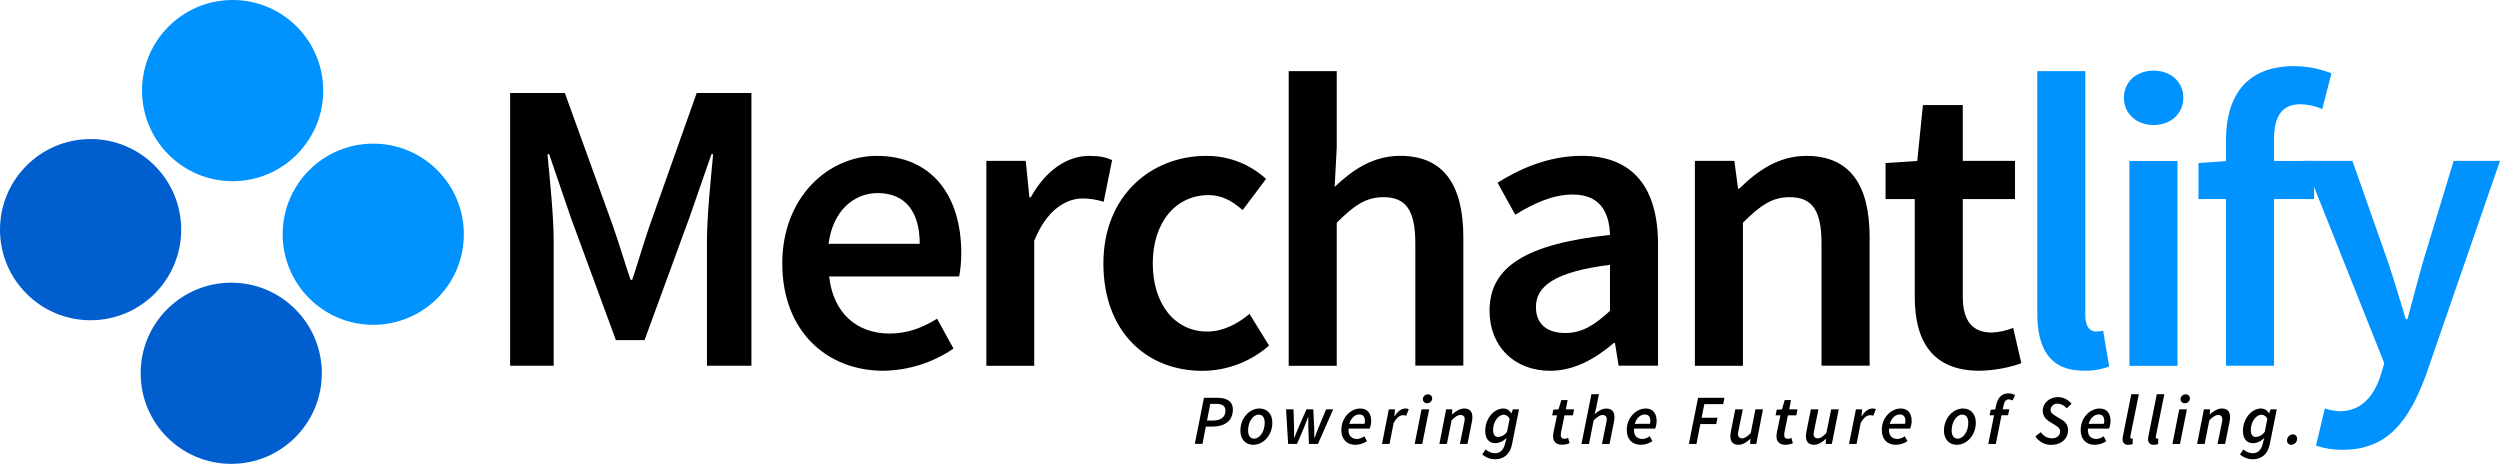
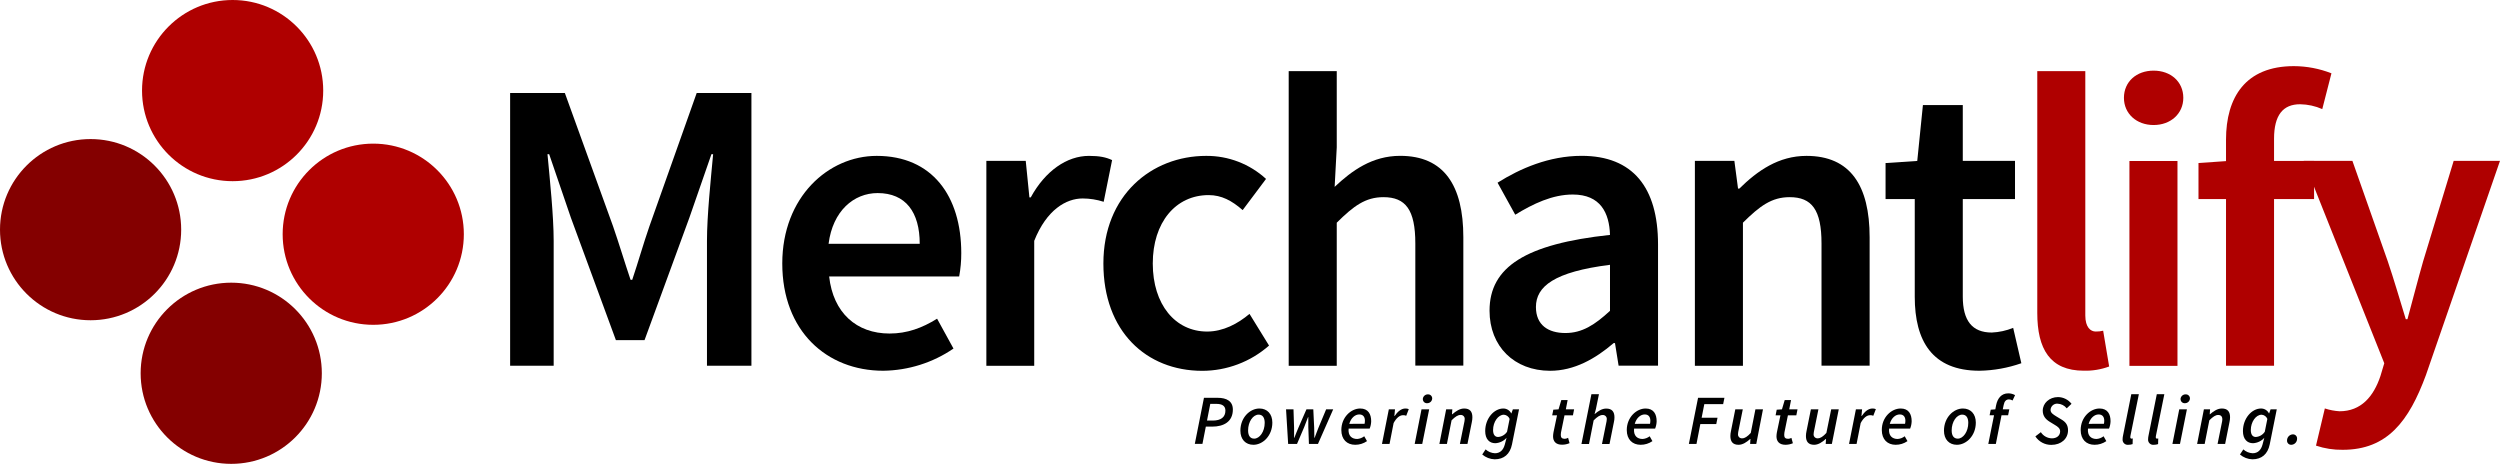
<svg xmlns="http://www.w3.org/2000/svg" viewBox="0 0 1187.75 220.39">
  <defs>
-     <style>.cls-1{fill:#0092ff;}.cls-2{fill:#005ece;}</style>
+     <style>
+       .cls-1{fill:#af0000;}
+       .cls-2{fill:#840000;}
+     </style>
  </defs>
  <g id="Layer_2" data-name="Layer 2">
    <g id="Layer_1-2" data-name="Layer 1">
-       <path d="M242.36,44.18h26l22.9,63.32c2.85,8.24,5.47,17,8.32,25.44h.79c2.86-8.48,5.31-17.2,8.17-25.44L331,44.18h26V173.76H335.88V114.48c0-12,1.82-29.21,2.93-41.22H338l-10.46,30.12-21.32,58.21H292.61l-21.4-58.21-10.3-30.12h-.8c1.11,12,2.94,29.25,2.94,41.22v59.28H242.36Z" />
-       <path d="M371.66,125.18c0-31.63,21.95-51.12,44.86-51.12,26.31,0,40.18,19,40.18,46.2a59.65,59.65,0,0,1-1,11.1H393.93c1.9,17.27,13,27.1,28.69,27.1,8.32,0,15.45-2.61,22.59-7.05L453,165.6a60.39,60.39,0,0,1-33.36,10.54C392.74,176.14,371.66,157.27,371.66,125.18Zm65.3-9.36c0-15-6.65-24.09-20-24.09-11.33,0-21.32,8.48-23.3,24.09Z" />
-       <path d="M468.62,76.43h18.71l1.74,17.36h.63c6.94-12.68,17.24-19.73,27.66-19.73,5,0,8.09.63,11,2l-4,19.81a33,33,0,0,0-10-1.58c-7.77,0-17.12,5.31-23,20.13v59.36H468.62Z" />
-       <path d="M524.22,125.18c0-32.42,22.9-51.12,48.82-51.12A41.62,41.62,0,0,1,601.49,85l-11.1,14.82c-5.15-4.51-10.06-7.13-16.16-7.13-15.7,0-26.55,13-26.55,32.5s10.7,32.33,25.83,32.33c7.61,0,14.59-3.72,20.13-8.4l9.28,15.06a48.09,48.09,0,0,1-31.78,12C544.58,176.14,524.22,157.43,524.22,125.18Z" />
-       <path d="M612.26,33.8h22.83V70l-1,18.78c8.16-7.69,17.83-14.74,31.14-14.74,20.85,0,30,14.1,30,38.67v61H672.42V115.67c0-16-4.6-22-15.14-22-8.56,0-14.19,4.2-22.19,12.13v68H612.26Z" />
-       <path d="M707.68,147.6c0-20.84,17.28-31.7,57.23-36-.32-10.46-4.52-19.18-17.68-19.18-9.67,0-18.78,4.36-27.34,9.59l-8.4-15.21c10.7-6.74,24.49-12.76,39.94-12.76,24.33,0,36.3,15,36.3,42.08v57.62H769L767.28,163h-.63c-8.72,7.45-18.7,13.16-30.2,13.16C719.41,176.14,707.68,164.57,707.68,147.6Zm57.23.08V125.81c-26.4,3.33-35.19,10.22-35.19,20.05,0,8.6,5.86,12.36,14,12.36C751.67,158.22,757.69,154.34,764.91,147.68Z" />
-       <path d="M805.24,76.43H824l1.74,13.16h.63C835,81.11,845,74.06,858.26,74.06c20.85,0,30,14.1,30,38.67v61H865.4V115.67c0-16-4.6-22-15.14-22-8.56,0-14.19,4.2-22.19,12.13v68H805.24Z" />
-       <path d="M909.7,141V94.58H895.83V77.46l15.06-1,2.69-26.55h18.94V76.43h24.81V94.58H932.52v46.33c0,11.45,4.44,17.08,13.79,17.08a30.59,30.59,0,0,0,10.15-2.22l3.88,16.8a63.25,63.25,0,0,1-19.89,3.57C918,176.14,909.7,162,909.7,141Z" />
+       <path d="M242.36,44.18h26l22.9,63.32c2.85,8.24,5.47,17,8.32,25.44h.79c2.86-8.48,5.31-17.2,8.17-25.44L331,44.18h26V173.76H335.88V114.48c0-12,1.82-29.21,2.93-41.22H338l-10.46,30.12-21.32,58.21H292.61l-21.4-58.21-10.3-30.12h-.8c1.11,12,2.94,29.25,2.94,41.22v59.28H242.36Z" fill="#000000" />
+       <path d="M371.66,125.18c0-31.63,21.95-51.12,44.86-51.12,26.31,0,40.18,19,40.18,46.2a59.65,59.65,0,0,1-1,11.1H393.93c1.9,17.27,13,27.1,28.69,27.1,8.32,0,15.45-2.61,22.59-7.05L453,165.6a60.39,60.39,0,0,1-33.36,10.54C392.74,176.14,371.66,157.27,371.66,125.18Zm65.3-9.36c0-15-6.65-24.09-20-24.09-11.33,0-21.32,8.48-23.3,24.09Z" fill="#000000" />
+       <path d="M468.62,76.43h18.71l1.74,17.36h.63c6.94-12.68,17.24-19.73,27.66-19.73,5,0,8.09.63,11,2l-4,19.81a33,33,0,0,0-10-1.58c-7.77,0-17.12,5.31-23,20.13v59.36H468.62Z" fill="#000000" />
+       <path d="M524.22,125.18c0-32.42,22.9-51.12,48.82-51.12A41.62,41.62,0,0,1,601.49,85l-11.1,14.82c-5.15-4.51-10.06-7.13-16.16-7.13-15.7,0-26.55,13-26.55,32.5s10.7,32.33,25.83,32.33c7.61,0,14.59-3.72,20.13-8.4l9.28,15.06a48.09,48.09,0,0,1-31.78,12C544.58,176.14,524.22,157.43,524.22,125.18Z" fill="#000000" />
+       <path d="M612.26,33.8h22.83V70l-1,18.78c8.16-7.69,17.83-14.74,31.14-14.74,20.85,0,30,14.1,30,38.67v61H672.42V115.67c0-16-4.6-22-15.14-22-8.56,0-14.19,4.2-22.19,12.13v68H612.26Z" fill="#000000" />
+       <path d="M707.68,147.6c0-20.84,17.28-31.7,57.23-36-.32-10.46-4.52-19.18-17.68-19.18-9.67,0-18.78,4.36-27.34,9.59l-8.4-15.21c10.7-6.74,24.49-12.76,39.94-12.76,24.33,0,36.3,15,36.3,42.08v57.62H769L767.28,163h-.63c-8.72,7.45-18.7,13.16-30.2,13.16C719.41,176.14,707.68,164.57,707.68,147.6Zm57.23.08V125.81c-26.4,3.33-35.19,10.22-35.19,20.05,0,8.6,5.86,12.36,14,12.36C751.67,158.22,757.69,154.34,764.91,147.68Z" fill="#000000" />
+       <path d="M805.24,76.43H824l1.74,13.16h.63C835,81.11,845,74.06,858.26,74.06c20.85,0,30,14.1,30,38.67v61H865.4V115.67c0-16-4.6-22-15.14-22-8.56,0-14.19,4.2-22.19,12.13v68H805.24Z" fill="#000000" />
+       <path d="M909.7,141V94.58H895.83V77.46l15.06-1,2.69-26.55h18.94V76.43h24.81V94.58H932.52v46.33c0,11.45,4.44,17.08,13.79,17.08a30.59,30.59,0,0,0,10.15-2.22l3.88,16.8a63.25,63.25,0,0,1-19.89,3.57C918,176.14,909.7,162,909.7,141Z" fill="#000000" />
      <path class="cls-1" d="M967.91,148.71V33.8h22.82V149.9c0,5.63,2.54,7.61,4.91,7.61a13.56,13.56,0,0,0,3.57-.39l2.85,17a32.11,32.11,0,0,1-12,2C973.85,176.14,967.91,165.67,967.91,148.71Z" />
      <path class="cls-1" d="M1009.08,46.48c0-7.69,6-12.92,14.1-12.92s14.11,5.23,14.11,12.92c0,7.53-6,12.92-14.11,12.92S1009.08,54,1009.08,46.48Zm2.61,30h22.83v97.33h-22.83Z" />
      <path class="cls-1" d="M1044.5,77.46l14.27-1h40.65V94.58H1044.5Zm13.08-11.09c0-20.17,9.27-34.95,32.25-34.95a49.37,49.37,0,0,1,17.84,3.41l-4.36,17a27.16,27.16,0,0,0-10.54-2.3c-8.09,0-12.37,5.11-12.37,16.4V173.76h-22.82Z" />
      <path class="cls-1" d="M1100.33,211.72l4.2-17.67a27.19,27.19,0,0,0,7,1.34c10.22,0,16.16-7,19.41-16.72l1.83-6.1-38.28-96.14h23.14l16.8,47.72c2.93,8.63,5.71,18.22,8.56,27.5h.79c2.46-9,4.92-18.63,7.45-27.5l14.51-47.72h22L1152.56,178.2c-8.08,21.91-18.31,35.5-39.55,35.5A38,38,0,0,1,1100.33,211.72Z" />
      <circle class="cls-1" cx="110.52" cy="43.04" r="43.04" />
      <circle class="cls-1" cx="177.33" cy="111.28" r="43.04" />
      <circle class="cls-2" cx="109.86" cy="177.34" r="43.04" />
      <circle class="cls-2" cx="43.04" cy="109.11" r="43.04" />
-       <path d="M572,189h6.54c4.2,0,7.19,1.58,7.19,5.58,0,5.74-4.29,8.11-9.84,8.11h-3l-1.61,8.19h-3.62Zm4.19,10.81c3.87,0,6-1.62,6-4.72,0-2.25-1.54-3.21-4.3-3.21H575l-1.55,7.93Z" />
-       <path d="M589.31,204.62c0-6.27,4.54-10.54,9.05-10.54,3.69,0,6.13,2.59,6.13,6.69,0,6.28-4.54,10.55-9,10.55C591.75,211.32,589.31,208.72,589.31,204.62Zm11.55-3.73c0-2.48-1-3.9-2.89-3.9-2.61,0-5,3.31-5,7.51,0,2.48,1,3.9,2.89,3.9C598.44,208.4,600.86,205.09,600.86,200.89Z" />
-       <path d="M611,194.48h3.54l.28,8.79c0,1.57,0,3.14,0,4.73h.13c.63-1.59,1.21-3.18,1.9-4.73l3.84-8.79h3.26l.42,8.79c0,1.57,0,3.14.07,4.73h.14c.62-1.59,1.15-3.16,1.8-4.73l3.67-8.79h3.35l-7.23,16.43h-4.3l-.29-7.91c0-1.54,0-3.16,0-4.83h-.13c-.65,1.67-1.23,3.29-1.86,4.83l-3.38,7.91H612Z" />
-       <path d="M646.22,194.08c3.81,0,5.23,2.66,5.23,6.06a10,10,0,0,1-.72,3.48h-10c-.35,3.47,1.57,4.94,4.07,4.94a6.23,6.23,0,0,0,3.35-1.29l1.31,2.31a9.78,9.78,0,0,1-5.61,1.74c-3.92,0-6.58-2.56-6.58-7C637.27,198.22,641.9,194.08,646.22,194.08Zm2.09,7.26a6.89,6.89,0,0,0,.16-1.44c0-1.59-.68-3-2.68-3s-3.95,1.66-4.74,4.47Z" />
-       <path d="M659.83,194.48h2.93l-.29,3.17h.13c1.3-2,3.11-3.57,5.06-3.57a3.74,3.74,0,0,1,1.65.3l-1.21,3.15a3.23,3.23,0,0,0-1.52-.27c-1.54,0-3.12,1.22-4.47,3.72l-1.94,9.93h-3.59Z" />
-       <path d="M675.36,194.48H679l-3.29,16.43h-3.59Zm.61-4.78a2.38,2.38,0,0,1,2.41-2.34,1.93,1.93,0,0,1,2.06,1.88,2.34,2.34,0,0,1-2.41,2.32A1.89,1.89,0,0,1,676,189.7Z" />
-       <path d="M687.07,194.48H690l-.16,2.33H690c1.73-1.5,3.58-2.73,5.64-2.73,2.74,0,3.89,1.52,3.89,4.16a10.67,10.67,0,0,1-.26,2.3l-2.08,10.37h-3.59l2-9.91a8.74,8.74,0,0,0,.27-1.74,1.84,1.84,0,0,0-2.05-2.11c-1.15,0-2.44.79-4.18,2.55l-2.21,11.21h-3.58Z" />
-       <path d="M704.21,215.93l1.6-2.42a7.08,7.08,0,0,0,4.42,1.83c2.48,0,4-1.54,4.7-4.14l.84-3.2a7.66,7.66,0,0,1-5.37,2.57c-2.78,0-4.78-1.93-4.78-5.77,0-6,4.17-10.72,8.62-10.72a4.18,4.18,0,0,1,3.74,2.31h.09l.69-1.91h2.93l-3.35,16.68c-.94,4.61-3.84,7.06-8.22,7.06A9.57,9.57,0,0,1,704.21,215.93ZM716,205.12l1.22-6.09a3.17,3.17,0,0,0-2.73-2c-2.69,0-5.13,3.38-5.13,7.29,0,2.22.93,3.29,2.39,3.29A5.54,5.54,0,0,0,716,205.12Z" />
-       <path d="M737.86,207.3a12.51,12.51,0,0,1,.21-1.94l1.68-8.05h-2.3l.53-2.66,2.49-.17,1.31-4.42h3l-.85,4.42h3.93l-.56,2.83h-4l-1.68,8.2a7.52,7.52,0,0,0-.09,1.15c0,1.22.53,1.82,1.9,1.82A3.49,3.49,0,0,0,745,208l.7,2.54a9,9,0,0,1-3.49.74C739.07,211.32,737.86,209.59,737.86,207.3Z" />
-       <path d="M756.08,187.28h3.58l-1.43,7-.64,2.38h.13c1.66-1.44,3.43-2.55,5.41-2.55,2.74,0,3.9,1.52,3.9,4.16a9.58,9.58,0,0,1-.27,2.3l-2.08,10.37H761.1l2-9.91a8.74,8.74,0,0,0,.27-1.74,1.84,1.84,0,0,0-2.05-2.11c-1.15,0-2.44.79-4.18,2.55l-2.2,11.21h-3.59Z" />
-       <path d="M781.83,194.08c3.82,0,5.24,2.66,5.24,6.06a10,10,0,0,1-.72,3.48h-10c-.35,3.47,1.56,4.94,4.07,4.94a6.17,6.17,0,0,0,3.34-1.29l1.31,2.31a9.75,9.75,0,0,1-5.6,1.74c-3.93,0-6.59-2.56-6.59-7C772.88,198.22,777.51,194.08,781.83,194.08Zm2.09,7.26a6.28,6.28,0,0,0,.16-1.44c0-1.59-.68-3-2.67-3s-3.95,1.66-4.74,4.47Z" />
-       <path d="M806.75,189h12.53l-.61,3h-8.95l-1.27,6.46H816l-.6,3h-7.57L806,210.91h-3.62Z" />
-       <path d="M834.41,210.91h-2.93l.16-2.35h-.13c-1.65,1.5-3.53,2.76-5.52,2.76-2.74,0-3.89-1.53-3.89-4.17a10.71,10.71,0,0,1,.27-2.3l2.07-10.37H828l-2,9.92a8.42,8.42,0,0,0-.26,1.74,1.83,1.83,0,0,0,2.05,2.1c1.11,0,2.39-.79,4-2.55l2.21-11.21h3.59Z" />
-       <path d="M844,207.3a12.51,12.51,0,0,1,.21-1.94l1.68-8.05h-2.3l.53-2.66,2.49-.17,1.31-4.42h3l-.85,4.42H854l-.56,2.83h-4l-1.67,8.2a6.44,6.44,0,0,0-.09,1.15c0,1.22.53,1.82,1.9,1.82a3.49,3.49,0,0,0,1.52-.44l.7,2.54a9,9,0,0,1-3.49.74C845.23,211.32,844,209.59,844,207.3Z" />
-       <path d="M870.32,210.91h-2.93l.16-2.35h-.14c-1.64,1.5-3.53,2.76-5.51,2.76-2.75,0-3.9-1.53-3.9-4.17a10.71,10.71,0,0,1,.27-2.3l2.08-10.37h3.58l-2,9.92a8.54,8.54,0,0,0-.27,1.74,1.83,1.83,0,0,0,2.05,2.1c1.11,0,2.39-.79,4-2.55L870,194.48h3.59Z" />
-       <path d="M881.74,194.48h2.93l-.29,3.17h.13c1.3-2,3.11-3.57,5.06-3.57a3.74,3.74,0,0,1,1.65.3L890,197.53a3.26,3.26,0,0,0-1.52-.27c-1.54,0-3.12,1.22-4.47,3.72l-1.95,9.93h-3.58Z" />
-       <path d="M903,194.08c3.82,0,5.23,2.66,5.23,6.06a10,10,0,0,1-.72,3.48h-10c-.35,3.47,1.57,4.94,4.07,4.94a6.23,6.23,0,0,0,3.35-1.29l1.31,2.31a9.78,9.78,0,0,1-5.61,1.74c-3.92,0-6.58-2.56-6.58-7C894,198.22,898.64,194.08,903,194.08Zm2.09,7.26a6.89,6.89,0,0,0,.16-1.44c0-1.59-.68-3-2.68-3s-3.95,1.66-4.74,4.47Z" />
-       <path d="M923.58,204.62c0-6.27,4.54-10.54,9-10.54,3.69,0,6.13,2.59,6.13,6.69,0,6.28-4.54,10.55-9,10.55C926,211.32,923.58,208.72,923.58,204.62Zm11.55-3.73c0-2.48-1-3.9-2.89-3.9-2.61,0-5,3.31-5,7.51,0,2.48,1,3.9,2.9,3.9C932.71,208.4,935.13,205.09,935.13,200.89Z" />
-       <path d="M945.8,194.65l2.18-.17.36-1.89c.67-3.35,2.52-5.71,5.79-5.71a6.46,6.46,0,0,1,3.23.85l-1.19,2.54a3.42,3.42,0,0,0-1.7-.52c-1.35,0-2.18.86-2.54,2.72l-.41,2h3.1l-.57,2.83h-3.13l-2.69,13.6h-3.59l2.73-13.6h-2.11Z" />
-       <path d="M967,207.33l2.61-2a6.37,6.37,0,0,0,5.25,2.93c2.26,0,3.91-1.28,3.91-3.32,0-1.38-1-2.18-2.64-3.14l-2.3-1.4c-1.93-1.19-3.32-2.75-3.32-5.31,0-3.53,3.14-6.44,7.26-6.44a8.25,8.25,0,0,1,6.41,3.2L981.9,194a5.75,5.75,0,0,0-4.31-2.21,3.09,3.09,0,0,0-3.37,2.94c0,1.4,1.13,2.12,2.79,3.13l2.35,1.42c2.1,1.24,3.16,2.68,3.16,5.17,0,3.94-3.2,6.91-7.93,6.91A8.94,8.94,0,0,1,967,207.33Z" />
-       <path d="M997.49,194.08c3.81,0,5.23,2.66,5.23,6.06a10,10,0,0,1-.72,3.48H992c-.35,3.47,1.56,4.94,4.07,4.94a6.17,6.17,0,0,0,3.34-1.29l1.31,2.31a9.75,9.75,0,0,1-5.6,1.74c-3.93,0-6.59-2.56-6.59-7C988.53,198.22,993.16,194.08,997.49,194.08Zm2.08,7.26a6.28,6.28,0,0,0,.16-1.44c0-1.59-.68-3-2.67-3s-3.95,1.66-4.74,4.47Z" />
-       <path d="M1008.45,208.63a8.05,8.05,0,0,1,.21-1.72l3.92-19.63h3.59l-4,19.78a2.67,2.67,0,0,0-.07.65c0,.49.26.69.59.69a1.47,1.47,0,0,0,.58-.1l-.07,2.69a5.8,5.8,0,0,1-2,.33A2.43,2.43,0,0,1,1008.45,208.63Z" />
-       <path d="M1020.56,208.63a8.75,8.75,0,0,1,.21-1.72l3.93-19.63h3.58l-4,19.78a2.67,2.67,0,0,0-.07.65c0,.49.26.69.59.69a1.45,1.45,0,0,0,.58-.1l-.07,2.69a5.75,5.75,0,0,1-2,.33A2.43,2.43,0,0,1,1020.56,208.63Z" />
-       <path d="M1035.36,194.48H1039l-3.29,16.43h-3.59Zm.6-4.78a2.38,2.38,0,0,1,2.41-2.34,1.93,1.93,0,0,1,2.07,1.88,2.34,2.34,0,0,1-2.41,2.32A1.9,1.9,0,0,1,1036,189.7Z" />
-       <path d="M1047.07,194.48H1050l-.16,2.33h.13c1.73-1.5,3.57-2.73,5.64-2.73,2.74,0,3.89,1.52,3.89,4.16a10.71,10.71,0,0,1-.27,2.3l-2.07,10.37h-3.59l2-9.91a8.61,8.61,0,0,0,.26-1.74c0-1.4-.67-2.11-2-2.11-1.16,0-2.44.79-4.18,2.55l-2.21,11.21h-3.59Z" />
-       <path d="M1064.2,215.93l1.61-2.42a7.08,7.08,0,0,0,4.42,1.83c2.47,0,4-1.54,4.7-4.14l.84-3.2a7.66,7.66,0,0,1-5.37,2.57c-2.78,0-4.78-1.93-4.78-5.77,0-6,4.17-10.72,8.62-10.72a4.18,4.18,0,0,1,3.74,2.31h.09l.68-1.91h2.94l-3.35,16.68c-.94,4.61-3.84,7.06-8.22,7.06A9.59,9.59,0,0,1,1064.2,215.93ZM1076,205.12l1.22-6.09a3.18,3.18,0,0,0-2.73-2c-2.69,0-5.13,3.38-5.13,7.29,0,2.22.92,3.29,2.38,3.29A5.54,5.54,0,0,0,1076,205.12Z" />
-       <path d="M1086.57,209.23a2.89,2.89,0,0,1,2.77-2.87,1.94,1.94,0,0,1,2,2.12,2.82,2.82,0,0,1-2.74,2.84A1.94,1.94,0,0,1,1086.57,209.23Z" />
+       <path d="M572,189h6.54c4.2,0,7.19,1.58,7.19,5.58,0,5.74-4.29,8.11-9.84,8.11h-3l-1.61,8.19h-3.62Zm4.19,10.81c3.87,0,6-1.62,6-4.72,0-2.25-1.54-3.21-4.3-3.21H575l-1.55,7.93Z" fill="#000000" />
+       <path d="M589.31,204.62c0-6.27,4.54-10.54,9.05-10.54,3.69,0,6.13,2.59,6.13,6.69,0,6.28-4.54,10.55-9,10.55C591.75,211.32,589.31,208.72,589.31,204.62Zm11.55-3.73c0-2.48-1-3.9-2.89-3.9-2.61,0-5,3.31-5,7.51,0,2.48,1,3.9,2.89,3.9C598.44,208.4,600.86,205.09,600.86,200.89Z" fill="#000000" />
+       <path d="M611,194.48h3.54l.28,8.79c0,1.57,0,3.14,0,4.73h.13c.63-1.59,1.21-3.18,1.9-4.73l3.84-8.79h3.26l.42,8.79c0,1.57,0,3.14.07,4.73h.14c.62-1.59,1.15-3.16,1.8-4.73l3.67-8.79h3.35l-7.23,16.43h-4.3l-.29-7.91c0-1.54,0-3.16,0-4.83h-.13c-.65,1.67-1.23,3.29-1.86,4.83l-3.38,7.91H612Z" fill="#000000" />
+       <path d="M646.22,194.08c3.81,0,5.23,2.66,5.23,6.06a10,10,0,0,1-.72,3.48h-10c-.35,3.47,1.57,4.94,4.07,4.94a6.23,6.23,0,0,0,3.35-1.29l1.31,2.31a9.78,9.78,0,0,1-5.61,1.74c-3.92,0-6.58-2.56-6.58-7C637.27,198.22,641.9,194.08,646.22,194.08Zm2.09,7.26a6.89,6.89,0,0,0,.16-1.44c0-1.59-.68-3-2.68-3s-3.95,1.66-4.74,4.47Z" fill="#000000" />
+       <path d="M659.83,194.48h2.93l-.29,3.17h.13c1.3-2,3.11-3.57,5.06-3.57a3.74,3.74,0,0,1,1.65.3l-1.21,3.15a3.23,3.23,0,0,0-1.52-.27c-1.54,0-3.12,1.22-4.47,3.72l-1.94,9.93h-3.59Z" fill="#000000" />
+       <path d="M675.36,194.48H679l-3.29,16.43h-3.59Zm.61-4.78a2.38,2.38,0,0,1,2.41-2.34,1.93,1.93,0,0,1,2.06,1.88,2.34,2.34,0,0,1-2.41,2.32A1.89,1.89,0,0,1,676,189.7Z" fill="#000000" />
+       <path d="M687.07,194.48H690l-.16,2.33H690c1.73-1.5,3.58-2.73,5.64-2.73,2.74,0,3.89,1.52,3.89,4.16a10.67,10.67,0,0,1-.26,2.3l-2.08,10.37h-3.59l2-9.91a8.74,8.74,0,0,0,.27-1.74,1.84,1.84,0,0,0-2.05-2.11c-1.15,0-2.44.79-4.18,2.55l-2.21,11.21h-3.58Z" fill="#000000" />
+       <path d="M704.21,215.93l1.6-2.42a7.08,7.08,0,0,0,4.42,1.83c2.48,0,4-1.54,4.7-4.14l.84-3.2a7.66,7.66,0,0,1-5.37,2.57c-2.78,0-4.78-1.93-4.78-5.77,0-6,4.17-10.72,8.62-10.72a4.18,4.18,0,0,1,3.74,2.31h.09l.69-1.91h2.93l-3.35,16.68c-.94,4.61-3.84,7.06-8.22,7.06A9.57,9.57,0,0,1,704.21,215.93ZM716,205.12l1.22-6.09a3.17,3.17,0,0,0-2.73-2c-2.69,0-5.13,3.38-5.13,7.29,0,2.22.93,3.29,2.39,3.29A5.54,5.54,0,0,0,716,205.12Z" fill="#000000" />
+       <path d="M737.86,207.3a12.51,12.51,0,0,1,.21-1.94l1.68-8.05h-2.3l.53-2.66,2.49-.17,1.31-4.42h3l-.85,4.42h3.93l-.56,2.83h-4l-1.68,8.2a7.52,7.52,0,0,0-.09,1.15c0,1.22.53,1.82,1.9,1.82A3.49,3.49,0,0,0,745,208l.7,2.54a9,9,0,0,1-3.49.74C739.07,211.32,737.86,209.59,737.86,207.3Z" fill="#000000" />
+       <path d="M756.08,187.28h3.58l-1.43,7-.64,2.38h.13c1.66-1.44,3.43-2.55,5.41-2.55,2.74,0,3.9,1.52,3.9,4.16a9.58,9.58,0,0,1-.27,2.3l-2.08,10.37H761.1l2-9.91a8.74,8.74,0,0,0,.27-1.74,1.84,1.84,0,0,0-2.05-2.11c-1.15,0-2.44.79-4.18,2.55l-2.2,11.21h-3.59Z" fill="#000000" />
+       <path d="M781.83,194.08c3.82,0,5.24,2.66,5.24,6.06a10,10,0,0,1-.72,3.48h-10c-.35,3.47,1.56,4.94,4.07,4.94a6.17,6.17,0,0,0,3.34-1.29l1.31,2.31a9.75,9.75,0,0,1-5.6,1.74c-3.93,0-6.59-2.56-6.59-7C772.88,198.22,777.51,194.08,781.83,194.08Zm2.09,7.26a6.28,6.28,0,0,0,.16-1.44c0-1.59-.68-3-2.67-3s-3.95,1.66-4.74,4.47Z" fill="#000000" />
+       <path d="M806.75,189h12.53l-.61,3h-8.95l-1.27,6.46H816l-.6,3h-7.57L806,210.91h-3.62Z" fill="#000000" />
+       <path d="M834.41,210.91h-2.93l.16-2.35h-.13c-1.65,1.5-3.53,2.76-5.52,2.76-2.74,0-3.89-1.53-3.89-4.17a10.71,10.71,0,0,1,.27-2.3l2.07-10.37H828l-2,9.92a8.42,8.42,0,0,0-.26,1.74,1.83,1.83,0,0,0,2.05,2.1c1.11,0,2.39-.79,4-2.55l2.21-11.21h3.59Z" fill="#000000" />
+       <path d="M844,207.3a12.51,12.51,0,0,1,.21-1.94l1.68-8.05h-2.3l.53-2.66,2.49-.17,1.31-4.42h3l-.85,4.42H854l-.56,2.83h-4l-1.67,8.2a6.44,6.44,0,0,0-.09,1.15c0,1.22.53,1.82,1.9,1.82a3.49,3.49,0,0,0,1.52-.44l.7,2.54a9,9,0,0,1-3.49.74C845.23,211.32,844,209.59,844,207.3Z" fill="#000000" />
+       <path d="M870.32,210.91h-2.93l.16-2.35h-.14c-1.64,1.5-3.53,2.76-5.51,2.76-2.75,0-3.9-1.53-3.9-4.17a10.71,10.71,0,0,1,.27-2.3l2.08-10.37h3.58l-2,9.92a8.54,8.54,0,0,0-.27,1.74,1.83,1.83,0,0,0,2.05,2.1c1.11,0,2.39-.79,4-2.55L870,194.48h3.59Z" fill="#000000" />
+       <path d="M881.74,194.48h2.93l-.29,3.17h.13c1.3-2,3.11-3.57,5.06-3.57a3.74,3.74,0,0,1,1.65.3L890,197.53a3.26,3.26,0,0,0-1.52-.27c-1.54,0-3.12,1.22-4.47,3.72l-1.95,9.93h-3.58Z" fill="#000000" />
+       <path d="M903,194.08c3.82,0,5.23,2.66,5.23,6.06a10,10,0,0,1-.72,3.48h-10c-.35,3.47,1.57,4.94,4.07,4.94a6.23,6.23,0,0,0,3.35-1.29l1.31,2.31a9.78,9.78,0,0,1-5.61,1.74c-3.92,0-6.58-2.56-6.58-7C894,198.22,898.64,194.08,903,194.08Zm2.09,7.26a6.89,6.89,0,0,0,.16-1.44c0-1.59-.68-3-2.68-3s-3.95,1.66-4.74,4.47Z" fill="#000000" />
+       <path d="M923.58,204.62c0-6.27,4.54-10.54,9-10.54,3.69,0,6.13,2.59,6.13,6.69,0,6.28-4.54,10.55-9,10.55C926,211.32,923.58,208.72,923.58,204.62Zm11.55-3.73c0-2.48-1-3.9-2.89-3.9-2.61,0-5,3.31-5,7.51,0,2.48,1,3.9,2.9,3.9C932.71,208.4,935.13,205.09,935.13,200.89Z" fill="#000000" />
+       <path d="M945.8,194.65l2.18-.17.36-1.89c.67-3.35,2.52-5.71,5.79-5.71a6.46,6.46,0,0,1,3.23.85l-1.19,2.54a3.42,3.42,0,0,0-1.7-.52c-1.35,0-2.18.86-2.54,2.72l-.41,2h3.1l-.57,2.83h-3.13l-2.69,13.6h-3.59l2.73-13.6h-2.11Z" fill="#000000" />
+       <path d="M967,207.33l2.61-2a6.37,6.37,0,0,0,5.25,2.93c2.26,0,3.91-1.28,3.91-3.32,0-1.38-1-2.18-2.64-3.14l-2.3-1.4c-1.93-1.19-3.32-2.75-3.32-5.31,0-3.53,3.14-6.44,7.26-6.44a8.25,8.25,0,0,1,6.41,3.2L981.9,194a5.75,5.75,0,0,0-4.31-2.21,3.09,3.09,0,0,0-3.37,2.94c0,1.4,1.13,2.12,2.79,3.13l2.35,1.42c2.1,1.24,3.16,2.68,3.16,5.17,0,3.94-3.2,6.91-7.93,6.91A8.94,8.94,0,0,1,967,207.33Z" fill="#000000" />
+       <path d="M997.49,194.08c3.81,0,5.23,2.66,5.23,6.06a10,10,0,0,1-.72,3.48H992c-.35,3.47,1.56,4.94,4.07,4.94a6.17,6.17,0,0,0,3.34-1.29l1.31,2.31a9.75,9.75,0,0,1-5.6,1.74c-3.93,0-6.59-2.56-6.59-7C988.53,198.22,993.16,194.08,997.49,194.08Zm2.08,7.26a6.28,6.28,0,0,0,.16-1.44c0-1.59-.68-3-2.67-3s-3.95,1.66-4.74,4.47Z" fill="#000000" />
+       <path d="M1008.45,208.63a8.05,8.05,0,0,1,.21-1.72l3.92-19.63h3.59l-4,19.78a2.67,2.67,0,0,0-.07.65c0,.49.26.69.59.69a1.47,1.47,0,0,0,.58-.1l-.07,2.69a5.8,5.8,0,0,1-2,.33A2.43,2.43,0,0,1,1008.45,208.63Z" fill="#000000" />
+       <path d="M1020.56,208.63a8.75,8.75,0,0,1,.21-1.72l3.93-19.63h3.58l-4,19.78a2.67,2.67,0,0,0-.07.65c0,.49.26.69.59.69a1.45,1.45,0,0,0,.58-.1l-.07,2.69a5.75,5.75,0,0,1-2,.33A2.43,2.43,0,0,1,1020.56,208.63Z" fill="#000000" />
+       <path d="M1035.36,194.48H1039l-3.29,16.43h-3.59Zm.6-4.78a2.38,2.38,0,0,1,2.41-2.34,1.93,1.93,0,0,1,2.07,1.88,2.34,2.34,0,0,1-2.41,2.32A1.9,1.9,0,0,1,1036,189.7Z" fill="#000000" />
+       <path d="M1047.07,194.48H1050l-.16,2.33h.13c1.73-1.5,3.57-2.73,5.64-2.73,2.74,0,3.89,1.52,3.89,4.16a10.71,10.71,0,0,1-.27,2.3l-2.07,10.37h-3.59l2-9.91a8.61,8.61,0,0,0,.26-1.74c0-1.4-.67-2.11-2-2.11-1.16,0-2.44.79-4.18,2.55l-2.21,11.21h-3.59Z" fill="#000000" />
+       <path d="M1064.2,215.93l1.61-2.42a7.08,7.08,0,0,0,4.42,1.83c2.47,0,4-1.54,4.7-4.14l.84-3.2a7.66,7.66,0,0,1-5.37,2.57c-2.78,0-4.78-1.93-4.78-5.77,0-6,4.17-10.72,8.62-10.72a4.18,4.18,0,0,1,3.74,2.31h.09l.68-1.91h2.94l-3.35,16.68c-.94,4.61-3.84,7.06-8.22,7.06A9.59,9.59,0,0,1,1064.2,215.93ZM1076,205.12l1.22-6.09a3.18,3.18,0,0,0-2.73-2c-2.69,0-5.13,3.38-5.13,7.29,0,2.22.92,3.29,2.38,3.29A5.54,5.54,0,0,0,1076,205.12Z" fill="#000000" />
+       <path d="M1086.57,209.23a2.89,2.89,0,0,1,2.77-2.87,1.94,1.94,0,0,1,2,2.12,2.82,2.82,0,0,1-2.74,2.84A1.94,1.94,0,0,1,1086.57,209.23Z" fill="#000000" />
    </g>
  </g>
</svg>
